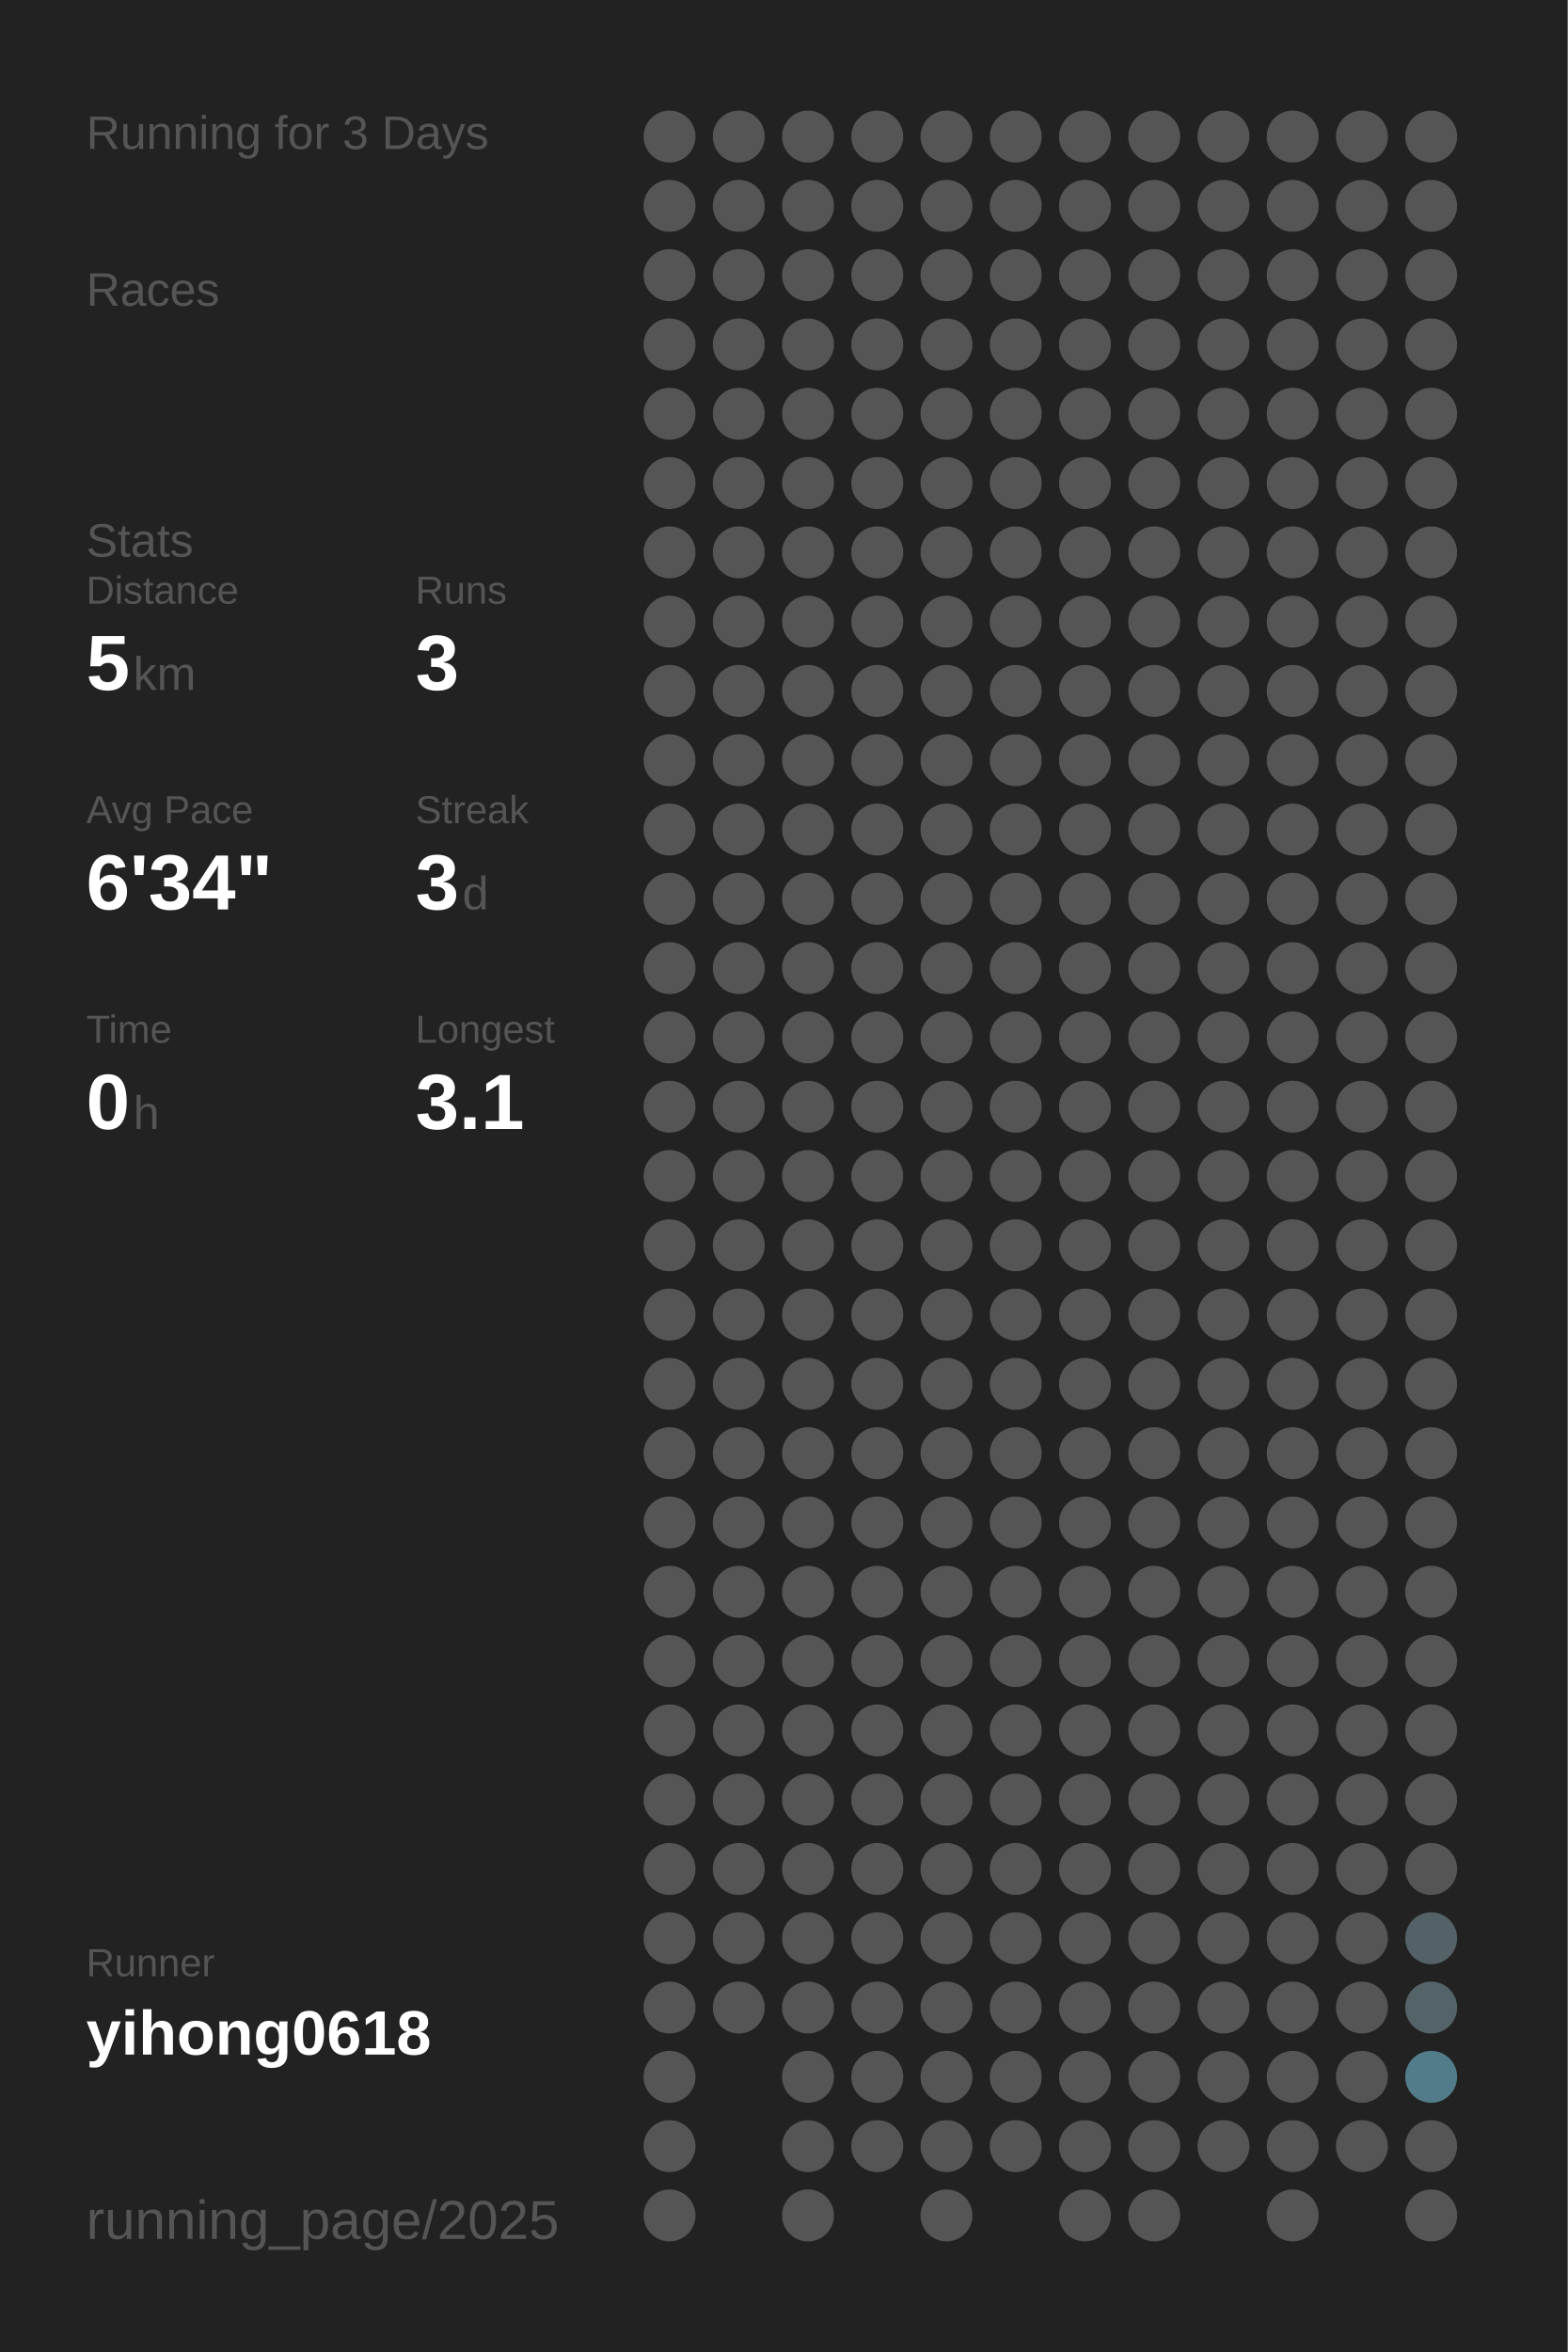
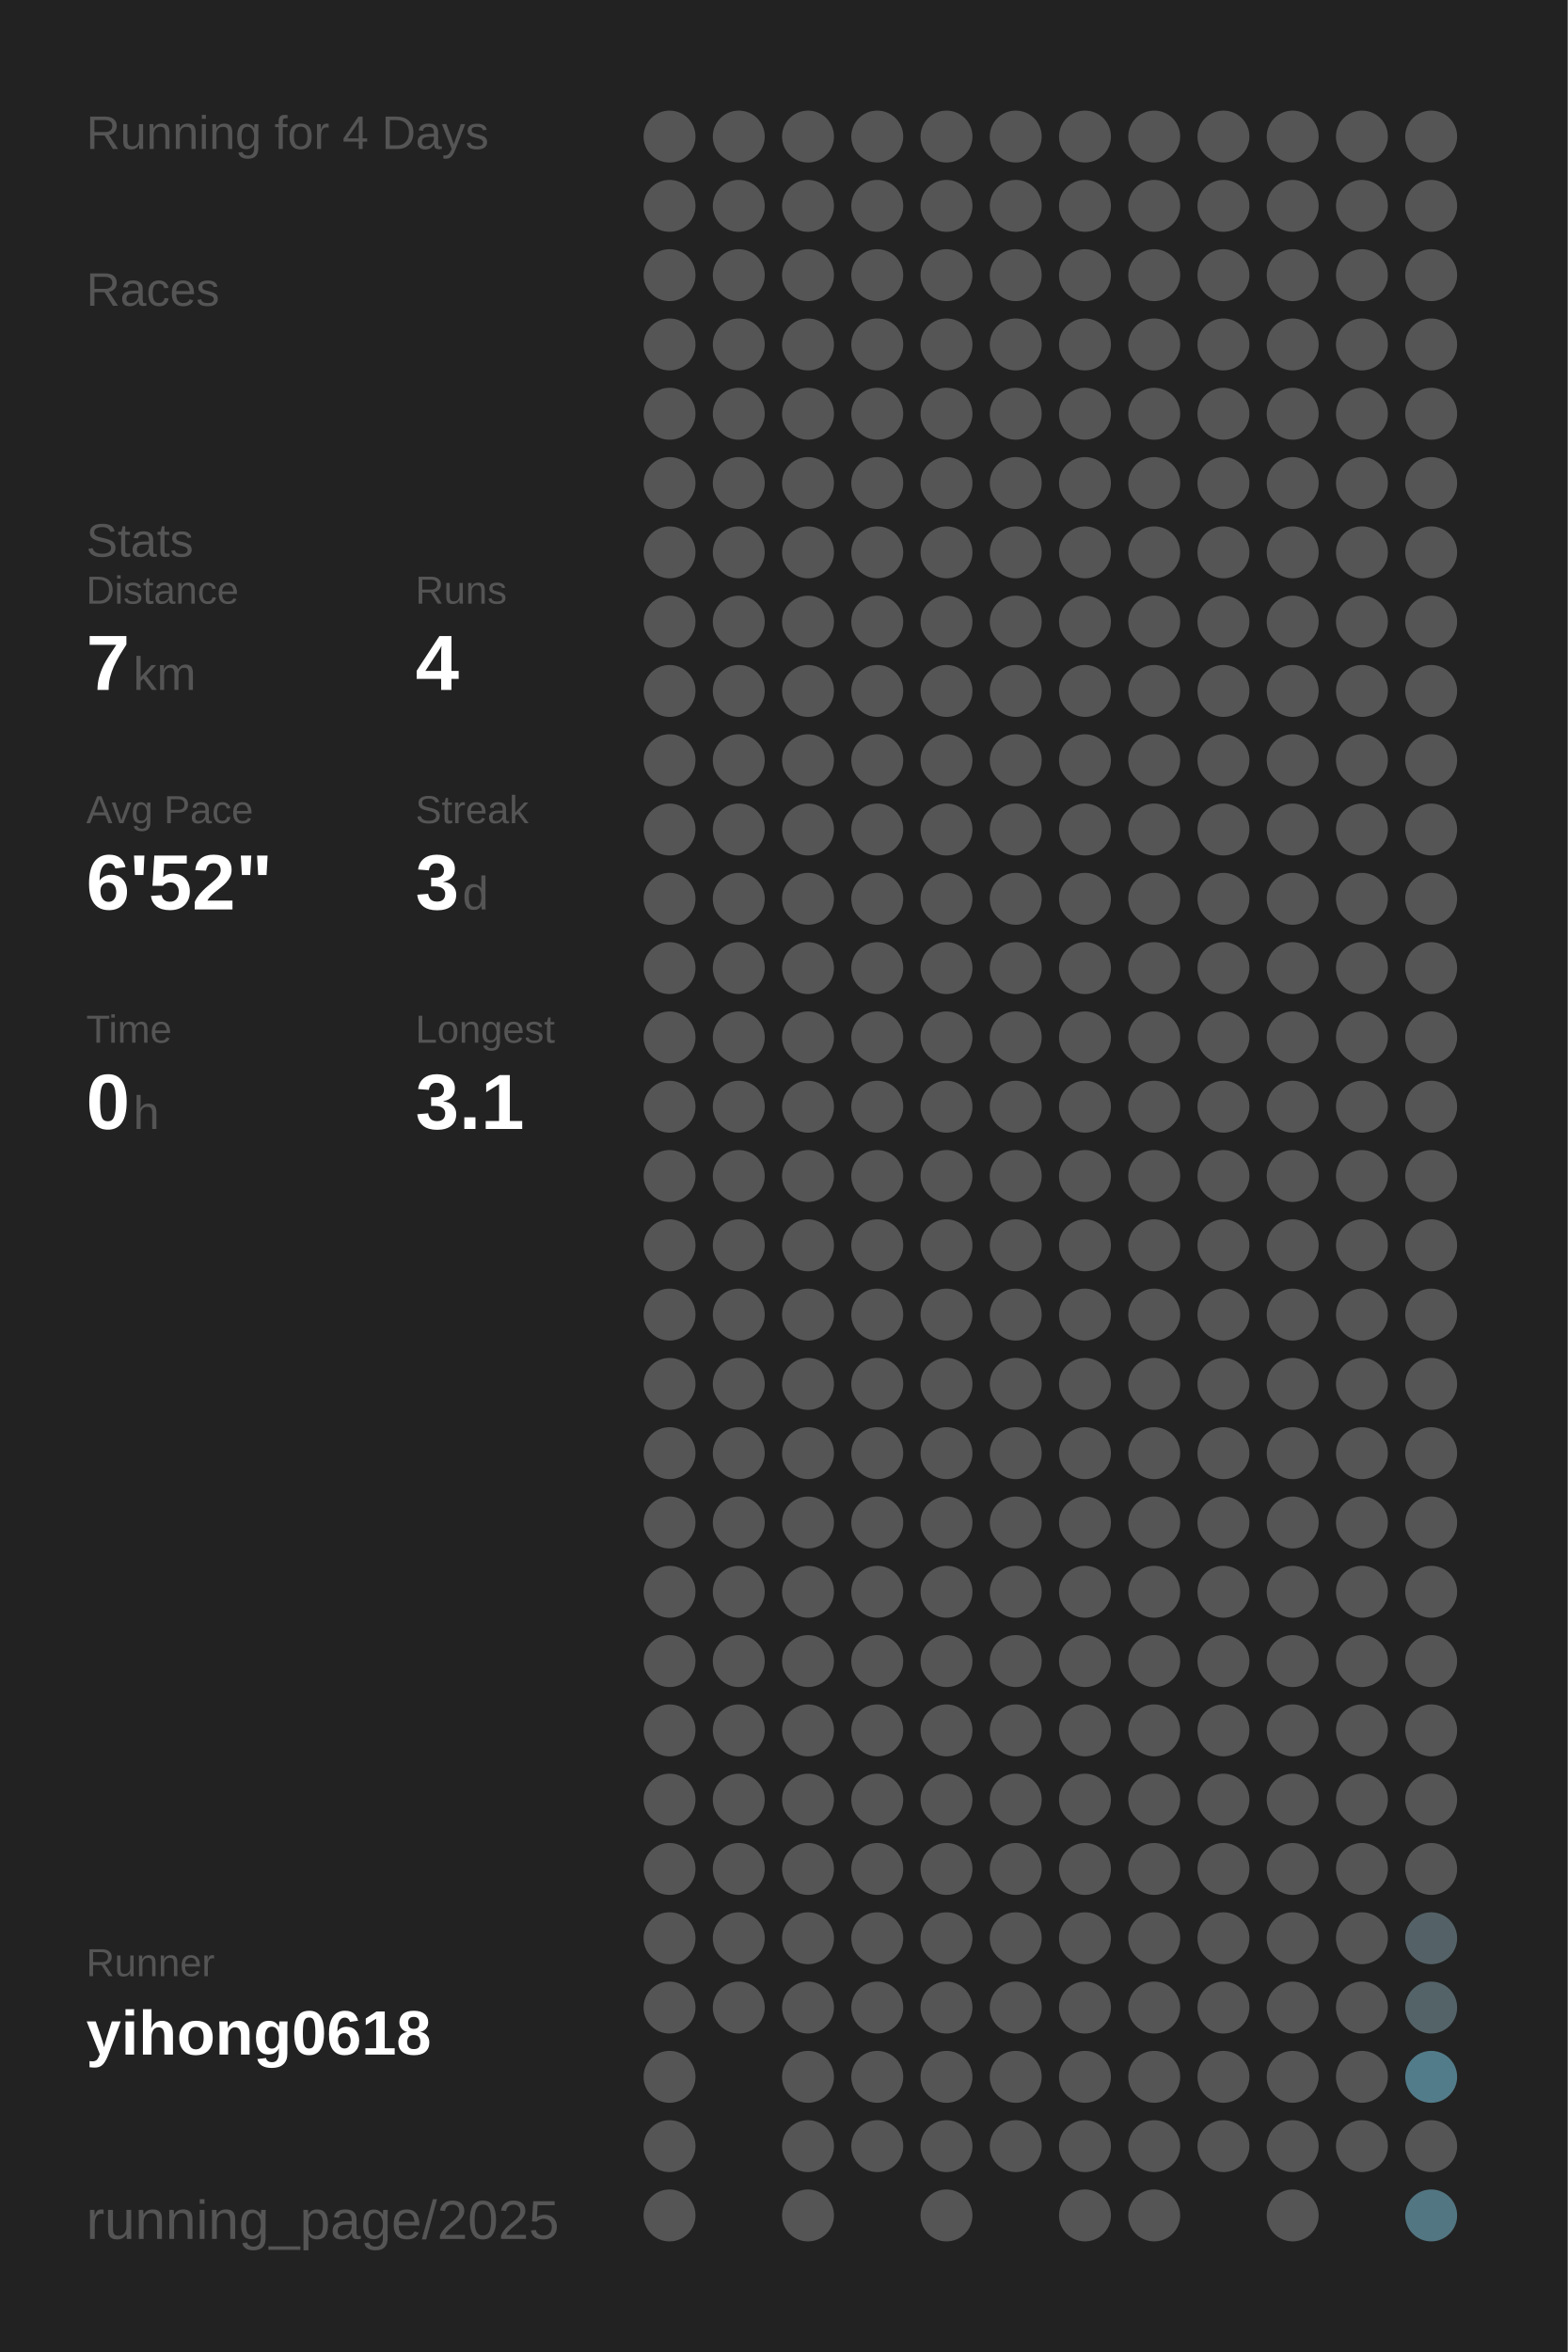
<svg xmlns="http://www.w3.org/2000/svg" baseProfile="full" height="300mm" version="1.1" viewBox="0,0,200,300" width="200mm">
  <defs />
  <rect fill="#222222" height="300" width="200" x="0" y="0" />
-   <text fill="#555555" style="font-size:6px; font-family:Arial;" x="11" y="19">Running for 3 Days</text>
+   <text fill="#555555" style="font-size:6px; font-family:Arial;" x="11" y="19">Running for 4 Days</text>
  <text fill="#555555" style="font-size:6px; font-family:Arial;" x="11" y="39">Races</text>
  <text fill="#555555" style="font-size:6px; font-family:Arial;" x="11" y="71">Stats</text>
  <text fill="#555555" style="font-size:5px; font-family:Arial;" x="11" y="77">Distance</text>
-   <text fill="#FFFFFF" style="font-size:10px; font-family:Arial; font-weight:bold;" x="11" y="88">5</text>
+   <text fill="#FFFFFF" style="font-size:10px; font-family:Arial; font-weight:bold;" x="11" y="88">7</text>
  <text fill="#555555" style="font-size:6px; font-family:Arial;" x="17" y="88">km</text>
  <text fill="#555555" style="font-size:5px; font-family:Arial;" x="53" y="77">Runs</text>
-   <text fill="#FFFFFF" style="font-size:10px; font-family:Arial; font-weight:bold;" x="53" y="88">3</text>
+   <text fill="#FFFFFF" style="font-size:10px; font-family:Arial; font-weight:bold;" x="53" y="88">4</text>
  <text fill="#555555" style="font-size:5px; font-family:Arial;" x="11" y="105">Avg Pace</text>
-   <text fill="#FFFFFF" style="font-size:10px; font-family:Arial; font-weight:bold;" x="11" y="116">6'34"</text>
+   <text fill="#FFFFFF" style="font-size:10px; font-family:Arial; font-weight:bold;" x="11" y="116">6'52"</text>
  <text fill="#555555" style="font-size:5px; font-family:Arial;" x="53" y="105">Streak</text>
  <text fill="#FFFFFF" style="font-size:10px; font-family:Arial; font-weight:bold;" x="53" y="116">3</text>
  <text fill="#555555" style="font-size:6px; font-family:Arial;" x="59" y="116">d</text>
  <text fill="#555555" style="font-size:5px; font-family:Arial;" x="11" y="133">Time</text>
  <text fill="#FFFFFF" style="font-size:10px; font-family:Arial; font-weight:bold;" x="11" y="144">0</text>
  <text fill="#555555" style="font-size:6px; font-family:Arial;" x="17" y="144">h</text>
  <text fill="#555555" style="font-size:5px; font-family:Arial;" x="53" y="133">Longest</text>
  <text fill="#FFFFFF" style="font-size:10px; font-family:Arial; font-weight:bold;" x="53" y="144">3.1</text>
  <text fill="#555555" style="font-size:5px; font-family:Arial;" x="11" y="252.065">Runner</text>
  <text fill="#FFFFFF" style="font-size:8px; font-family:Arial; font-weight:bold;" x="11" y="262.065">yihong0618</text>
  <text fill="#555555" style="font-size:7px; font-family:Arial;" x="11" y="285.581">running_page/2025</text>
  <circle cx="85.417" cy="17.419" fill="#555555" r="3.312" />
  <circle cx="85.417" cy="26.258" fill="#555555" r="3.312" />
  <circle cx="85.417" cy="35.097" fill="#555555" r="3.312" />
  <circle cx="85.417" cy="43.935" fill="#555555" r="3.312" />
  <circle cx="85.417" cy="52.774" fill="#555555" r="3.312" />
  <circle cx="85.417" cy="61.613" fill="#555555" r="3.312" />
  <circle cx="85.417" cy="70.452" fill="#555555" r="3.312" />
  <circle cx="85.417" cy="79.29" fill="#555555" r="3.312" />
  <circle cx="85.417" cy="88.129" fill="#555555" r="3.312" />
  <circle cx="85.417" cy="96.968" fill="#555555" r="3.312" />
  <circle cx="85.417" cy="105.806" fill="#555555" r="3.312" />
  <circle cx="85.417" cy="114.645" fill="#555555" r="3.312" />
  <circle cx="85.417" cy="123.484" fill="#555555" r="3.312" />
  <circle cx="85.417" cy="132.323" fill="#555555" r="3.312" />
  <circle cx="85.417" cy="141.161" fill="#555555" r="3.312" />
  <circle cx="85.417" cy="150" fill="#555555" r="3.312" />
  <circle cx="85.417" cy="158.839" fill="#555555" r="3.312" />
  <circle cx="85.417" cy="167.677" fill="#555555" r="3.312" />
  <circle cx="85.417" cy="176.516" fill="#555555" r="3.312" />
  <circle cx="85.417" cy="185.355" fill="#555555" r="3.312" />
  <circle cx="85.417" cy="194.194" fill="#555555" r="3.312" />
  <circle cx="85.417" cy="203.032" fill="#555555" r="3.312" />
  <circle cx="85.417" cy="211.871" fill="#555555" r="3.312" />
  <circle cx="85.417" cy="220.71" fill="#555555" r="3.312" />
  <circle cx="85.417" cy="229.548" fill="#555555" r="3.312" />
  <circle cx="85.417" cy="238.387" fill="#555555" r="3.312" />
  <circle cx="85.417" cy="247.226" fill="#555555" r="3.312" />
  <circle cx="85.417" cy="256.065" fill="#555555" r="3.312" />
  <circle cx="85.417" cy="264.903" fill="#555555" r="3.312" />
  <circle cx="85.417" cy="273.742" fill="#555555" r="3.312" />
  <circle cx="85.417" cy="282.581" fill="#555555" r="3.312" />
  <circle cx="94.25" cy="17.419" fill="#555555" r="3.312" />
  <circle cx="94.25" cy="26.258" fill="#555555" r="3.312" />
  <circle cx="94.25" cy="35.097" fill="#555555" r="3.312" />
  <circle cx="94.25" cy="43.935" fill="#555555" r="3.312" />
  <circle cx="94.25" cy="52.774" fill="#555555" r="3.312" />
  <circle cx="94.25" cy="61.613" fill="#555555" r="3.312" />
  <circle cx="94.25" cy="70.452" fill="#555555" r="3.312" />
  <circle cx="94.25" cy="79.29" fill="#555555" r="3.312" />
  <circle cx="94.25" cy="88.129" fill="#555555" r="3.312" />
  <circle cx="94.25" cy="96.968" fill="#555555" r="3.312" />
  <circle cx="94.25" cy="105.806" fill="#555555" r="3.312" />
  <circle cx="94.25" cy="114.645" fill="#555555" r="3.312" />
  <circle cx="94.25" cy="123.484" fill="#555555" r="3.312" />
  <circle cx="94.25" cy="132.323" fill="#555555" r="3.312" />
  <circle cx="94.25" cy="141.161" fill="#555555" r="3.312" />
  <circle cx="94.25" cy="150" fill="#555555" r="3.312" />
  <circle cx="94.25" cy="158.839" fill="#555555" r="3.312" />
  <circle cx="94.25" cy="167.677" fill="#555555" r="3.312" />
  <circle cx="94.25" cy="176.516" fill="#555555" r="3.312" />
  <circle cx="94.25" cy="185.355" fill="#555555" r="3.312" />
  <circle cx="94.25" cy="194.194" fill="#555555" r="3.312" />
  <circle cx="94.25" cy="203.032" fill="#555555" r="3.312" />
  <circle cx="94.25" cy="211.871" fill="#555555" r="3.312" />
  <circle cx="94.25" cy="220.71" fill="#555555" r="3.312" />
  <circle cx="94.25" cy="229.548" fill="#555555" r="3.312" />
  <circle cx="94.25" cy="238.387" fill="#555555" r="3.312" />
  <circle cx="94.25" cy="247.226" fill="#555555" r="3.312" />
  <circle cx="94.25" cy="256.065" fill="#555555" r="3.312" />
  <circle cx="103.083" cy="17.419" fill="#555555" r="3.312" />
  <circle cx="103.083" cy="26.258" fill="#555555" r="3.312" />
  <circle cx="103.083" cy="35.097" fill="#555555" r="3.312" />
  <circle cx="103.083" cy="43.935" fill="#555555" r="3.312" />
  <circle cx="103.083" cy="52.774" fill="#555555" r="3.312" />
  <circle cx="103.083" cy="61.613" fill="#555555" r="3.312" />
  <circle cx="103.083" cy="70.452" fill="#555555" r="3.312" />
  <circle cx="103.083" cy="79.29" fill="#555555" r="3.312" />
  <circle cx="103.083" cy="88.129" fill="#555555" r="3.312" />
  <circle cx="103.083" cy="96.968" fill="#555555" r="3.312" />
  <circle cx="103.083" cy="105.806" fill="#555555" r="3.312" />
  <circle cx="103.083" cy="114.645" fill="#555555" r="3.312" />
  <circle cx="103.083" cy="123.484" fill="#555555" r="3.312" />
  <circle cx="103.083" cy="132.323" fill="#555555" r="3.312" />
  <circle cx="103.083" cy="141.161" fill="#555555" r="3.312" />
  <circle cx="103.083" cy="150" fill="#555555" r="3.312" />
  <circle cx="103.083" cy="158.839" fill="#555555" r="3.312" />
  <circle cx="103.083" cy="167.677" fill="#555555" r="3.312" />
  <circle cx="103.083" cy="176.516" fill="#555555" r="3.312" />
  <circle cx="103.083" cy="185.355" fill="#555555" r="3.312" />
  <circle cx="103.083" cy="194.194" fill="#555555" r="3.312" />
  <circle cx="103.083" cy="203.032" fill="#555555" r="3.312" />
  <circle cx="103.083" cy="211.871" fill="#555555" r="3.312" />
  <circle cx="103.083" cy="220.71" fill="#555555" r="3.312" />
  <circle cx="103.083" cy="229.548" fill="#555555" r="3.312" />
  <circle cx="103.083" cy="238.387" fill="#555555" r="3.312" />
  <circle cx="103.083" cy="247.226" fill="#555555" r="3.312" />
  <circle cx="103.083" cy="256.065" fill="#555555" r="3.312" />
  <circle cx="103.083" cy="264.903" fill="#555555" r="3.312" />
  <circle cx="103.083" cy="273.742" fill="#555555" r="3.312" />
  <circle cx="103.083" cy="282.581" fill="#555555" r="3.312" />
  <circle cx="111.917" cy="17.419" fill="#555555" r="3.312" />
  <circle cx="111.917" cy="26.258" fill="#555555" r="3.312" />
  <circle cx="111.917" cy="35.097" fill="#555555" r="3.312" />
  <circle cx="111.917" cy="43.935" fill="#555555" r="3.312" />
  <circle cx="111.917" cy="52.774" fill="#555555" r="3.312" />
  <circle cx="111.917" cy="61.613" fill="#555555" r="3.312" />
  <circle cx="111.917" cy="70.452" fill="#555555" r="3.312" />
  <circle cx="111.917" cy="79.29" fill="#555555" r="3.312" />
  <circle cx="111.917" cy="88.129" fill="#555555" r="3.312" />
  <circle cx="111.917" cy="96.968" fill="#555555" r="3.312" />
  <circle cx="111.917" cy="105.806" fill="#555555" r="3.312" />
  <circle cx="111.917" cy="114.645" fill="#555555" r="3.312" />
  <circle cx="111.917" cy="123.484" fill="#555555" r="3.312" />
  <circle cx="111.917" cy="132.323" fill="#555555" r="3.312" />
  <circle cx="111.917" cy="141.161" fill="#555555" r="3.312" />
  <circle cx="111.917" cy="150" fill="#555555" r="3.312" />
  <circle cx="111.917" cy="158.839" fill="#555555" r="3.312" />
  <circle cx="111.917" cy="167.677" fill="#555555" r="3.312" />
  <circle cx="111.917" cy="176.516" fill="#555555" r="3.312" />
  <circle cx="111.917" cy="185.355" fill="#555555" r="3.312" />
  <circle cx="111.917" cy="194.194" fill="#555555" r="3.312" />
  <circle cx="111.917" cy="203.032" fill="#555555" r="3.312" />
  <circle cx="111.917" cy="211.871" fill="#555555" r="3.312" />
  <circle cx="111.917" cy="220.71" fill="#555555" r="3.312" />
  <circle cx="111.917" cy="229.548" fill="#555555" r="3.312" />
  <circle cx="111.917" cy="238.387" fill="#555555" r="3.312" />
  <circle cx="111.917" cy="247.226" fill="#555555" r="3.312" />
  <circle cx="111.917" cy="256.065" fill="#555555" r="3.312" />
  <circle cx="111.917" cy="264.903" fill="#555555" r="3.312" />
  <circle cx="111.917" cy="273.742" fill="#555555" r="3.312" />
  <circle cx="120.75" cy="17.419" fill="#555555" r="3.312" />
  <circle cx="120.75" cy="26.258" fill="#555555" r="3.312" />
  <circle cx="120.75" cy="35.097" fill="#555555" r="3.312" />
  <circle cx="120.75" cy="43.935" fill="#555555" r="3.312" />
  <circle cx="120.75" cy="52.774" fill="#555555" r="3.312" />
  <circle cx="120.75" cy="61.613" fill="#555555" r="3.312" />
  <circle cx="120.75" cy="70.452" fill="#555555" r="3.312" />
  <circle cx="120.75" cy="79.29" fill="#555555" r="3.312" />
  <circle cx="120.75" cy="88.129" fill="#555555" r="3.312" />
  <circle cx="120.75" cy="96.968" fill="#555555" r="3.312" />
  <circle cx="120.75" cy="105.806" fill="#555555" r="3.312" />
  <circle cx="120.75" cy="114.645" fill="#555555" r="3.312" />
  <circle cx="120.75" cy="123.484" fill="#555555" r="3.312" />
  <circle cx="120.75" cy="132.323" fill="#555555" r="3.312" />
  <circle cx="120.75" cy="141.161" fill="#555555" r="3.312" />
  <circle cx="120.75" cy="150" fill="#555555" r="3.312" />
  <circle cx="120.75" cy="158.839" fill="#555555" r="3.312" />
  <circle cx="120.75" cy="167.677" fill="#555555" r="3.312" />
  <circle cx="120.75" cy="176.516" fill="#555555" r="3.312" />
  <circle cx="120.75" cy="185.355" fill="#555555" r="3.312" />
  <circle cx="120.75" cy="194.194" fill="#555555" r="3.312" />
  <circle cx="120.75" cy="203.032" fill="#555555" r="3.312" />
  <circle cx="120.75" cy="211.871" fill="#555555" r="3.312" />
  <circle cx="120.75" cy="220.71" fill="#555555" r="3.312" />
  <circle cx="120.75" cy="229.548" fill="#555555" r="3.312" />
  <circle cx="120.75" cy="238.387" fill="#555555" r="3.312" />
  <circle cx="120.75" cy="247.226" fill="#555555" r="3.312" />
  <circle cx="120.75" cy="256.065" fill="#555555" r="3.312" />
  <circle cx="120.75" cy="264.903" fill="#555555" r="3.312" />
  <circle cx="120.75" cy="273.742" fill="#555555" r="3.312" />
  <circle cx="120.75" cy="282.581" fill="#555555" r="3.312" />
  <circle cx="129.583" cy="17.419" fill="#555555" r="3.312" />
  <circle cx="129.583" cy="26.258" fill="#555555" r="3.312" />
  <circle cx="129.583" cy="35.097" fill="#555555" r="3.312" />
  <circle cx="129.583" cy="43.935" fill="#555555" r="3.312" />
  <circle cx="129.583" cy="52.774" fill="#555555" r="3.312" />
  <circle cx="129.583" cy="61.613" fill="#555555" r="3.312" />
  <circle cx="129.583" cy="70.452" fill="#555555" r="3.312" />
  <circle cx="129.583" cy="79.29" fill="#555555" r="3.312" />
  <circle cx="129.583" cy="88.129" fill="#555555" r="3.312" />
  <circle cx="129.583" cy="96.968" fill="#555555" r="3.312" />
  <circle cx="129.583" cy="105.806" fill="#555555" r="3.312" />
  <circle cx="129.583" cy="114.645" fill="#555555" r="3.312" />
  <circle cx="129.583" cy="123.484" fill="#555555" r="3.312" />
  <circle cx="129.583" cy="132.323" fill="#555555" r="3.312" />
  <circle cx="129.583" cy="141.161" fill="#555555" r="3.312" />
  <circle cx="129.583" cy="150" fill="#555555" r="3.312" />
  <circle cx="129.583" cy="158.839" fill="#555555" r="3.312" />
  <circle cx="129.583" cy="167.677" fill="#555555" r="3.312" />
  <circle cx="129.583" cy="176.516" fill="#555555" r="3.312" />
  <circle cx="129.583" cy="185.355" fill="#555555" r="3.312" />
  <circle cx="129.583" cy="194.194" fill="#555555" r="3.312" />
  <circle cx="129.583" cy="203.032" fill="#555555" r="3.312" />
  <circle cx="129.583" cy="211.871" fill="#555555" r="3.312" />
  <circle cx="129.583" cy="220.71" fill="#555555" r="3.312" />
  <circle cx="129.583" cy="229.548" fill="#555555" r="3.312" />
  <circle cx="129.583" cy="238.387" fill="#555555" r="3.312" />
  <circle cx="129.583" cy="247.226" fill="#555555" r="3.312" />
  <circle cx="129.583" cy="256.065" fill="#555555" r="3.312" />
  <circle cx="129.583" cy="264.903" fill="#555555" r="3.312" />
  <circle cx="129.583" cy="273.742" fill="#555555" r="3.312" />
  <circle cx="138.417" cy="17.419" fill="#555555" r="3.312" />
  <circle cx="138.417" cy="26.258" fill="#555555" r="3.312" />
  <circle cx="138.417" cy="35.097" fill="#555555" r="3.312" />
  <circle cx="138.417" cy="43.935" fill="#555555" r="3.312" />
  <circle cx="138.417" cy="52.774" fill="#555555" r="3.312" />
  <circle cx="138.417" cy="61.613" fill="#555555" r="3.312" />
  <circle cx="138.417" cy="70.452" fill="#555555" r="3.312" />
  <circle cx="138.417" cy="79.29" fill="#555555" r="3.312" />
  <circle cx="138.417" cy="88.129" fill="#555555" r="3.312" />
  <circle cx="138.417" cy="96.968" fill="#555555" r="3.312" />
  <circle cx="138.417" cy="105.806" fill="#555555" r="3.312" />
  <circle cx="138.417" cy="114.645" fill="#555555" r="3.312" />
  <circle cx="138.417" cy="123.484" fill="#555555" r="3.312" />
  <circle cx="138.417" cy="132.323" fill="#555555" r="3.312" />
  <circle cx="138.417" cy="141.161" fill="#555555" r="3.312" />
  <circle cx="138.417" cy="150" fill="#555555" r="3.312" />
  <circle cx="138.417" cy="158.839" fill="#555555" r="3.312" />
  <circle cx="138.417" cy="167.677" fill="#555555" r="3.312" />
  <circle cx="138.417" cy="176.516" fill="#555555" r="3.312" />
  <circle cx="138.417" cy="185.355" fill="#555555" r="3.312" />
  <circle cx="138.417" cy="194.194" fill="#555555" r="3.312" />
  <circle cx="138.417" cy="203.032" fill="#555555" r="3.312" />
  <circle cx="138.417" cy="211.871" fill="#555555" r="3.312" />
  <circle cx="138.417" cy="220.71" fill="#555555" r="3.312" />
  <circle cx="138.417" cy="229.548" fill="#555555" r="3.312" />
  <circle cx="138.417" cy="238.387" fill="#555555" r="3.312" />
  <circle cx="138.417" cy="247.226" fill="#555555" r="3.312" />
  <circle cx="138.417" cy="256.065" fill="#555555" r="3.312" />
  <circle cx="138.417" cy="264.903" fill="#555555" r="3.312" />
  <circle cx="138.417" cy="273.742" fill="#555555" r="3.312" />
  <circle cx="138.417" cy="282.581" fill="#555555" r="3.312" />
  <circle cx="147.25" cy="17.419" fill="#555555" r="3.312" />
  <circle cx="147.25" cy="26.258" fill="#555555" r="3.312" />
  <circle cx="147.25" cy="35.097" fill="#555555" r="3.312" />
  <circle cx="147.25" cy="43.935" fill="#555555" r="3.312" />
  <circle cx="147.25" cy="52.774" fill="#555555" r="3.312" />
  <circle cx="147.25" cy="61.613" fill="#555555" r="3.312" />
  <circle cx="147.25" cy="70.452" fill="#555555" r="3.312" />
  <circle cx="147.25" cy="79.29" fill="#555555" r="3.312" />
  <circle cx="147.25" cy="88.129" fill="#555555" r="3.312" />
  <circle cx="147.25" cy="96.968" fill="#555555" r="3.312" />
  <circle cx="147.25" cy="105.806" fill="#555555" r="3.312" />
  <circle cx="147.25" cy="114.645" fill="#555555" r="3.312" />
  <circle cx="147.25" cy="123.484" fill="#555555" r="3.312" />
  <circle cx="147.25" cy="132.323" fill="#555555" r="3.312" />
  <circle cx="147.25" cy="141.161" fill="#555555" r="3.312" />
  <circle cx="147.25" cy="150" fill="#555555" r="3.312" />
  <circle cx="147.25" cy="158.839" fill="#555555" r="3.312" />
  <circle cx="147.25" cy="167.677" fill="#555555" r="3.312" />
  <circle cx="147.25" cy="176.516" fill="#555555" r="3.312" />
  <circle cx="147.25" cy="185.355" fill="#555555" r="3.312" />
  <circle cx="147.25" cy="194.194" fill="#555555" r="3.312" />
  <circle cx="147.25" cy="203.032" fill="#555555" r="3.312" />
  <circle cx="147.25" cy="211.871" fill="#555555" r="3.312" />
  <circle cx="147.25" cy="220.71" fill="#555555" r="3.312" />
  <circle cx="147.25" cy="229.548" fill="#555555" r="3.312" />
  <circle cx="147.25" cy="238.387" fill="#555555" r="3.312" />
  <circle cx="147.25" cy="247.226" fill="#555555" r="3.312" />
  <circle cx="147.25" cy="256.065" fill="#555555" r="3.312" />
  <circle cx="147.25" cy="264.903" fill="#555555" r="3.312" />
  <circle cx="147.25" cy="273.742" fill="#555555" r="3.312" />
  <circle cx="147.25" cy="282.581" fill="#555555" r="3.312" />
  <circle cx="156.083" cy="17.419" fill="#555555" r="3.312" />
  <circle cx="156.083" cy="26.258" fill="#555555" r="3.312" />
  <circle cx="156.083" cy="35.097" fill="#555555" r="3.312" />
  <circle cx="156.083" cy="43.935" fill="#555555" r="3.312" />
  <circle cx="156.083" cy="52.774" fill="#555555" r="3.312" />
  <circle cx="156.083" cy="61.613" fill="#555555" r="3.312" />
  <circle cx="156.083" cy="70.452" fill="#555555" r="3.312" />
  <circle cx="156.083" cy="79.29" fill="#555555" r="3.312" />
  <circle cx="156.083" cy="88.129" fill="#555555" r="3.312" />
  <circle cx="156.083" cy="96.968" fill="#555555" r="3.312" />
  <circle cx="156.083" cy="105.806" fill="#555555" r="3.312" />
  <circle cx="156.083" cy="114.645" fill="#555555" r="3.312" />
  <circle cx="156.083" cy="123.484" fill="#555555" r="3.312" />
  <circle cx="156.083" cy="132.323" fill="#555555" r="3.312" />
  <circle cx="156.083" cy="141.161" fill="#555555" r="3.312" />
  <circle cx="156.083" cy="150" fill="#555555" r="3.312" />
  <circle cx="156.083" cy="158.839" fill="#555555" r="3.312" />
  <circle cx="156.083" cy="167.677" fill="#555555" r="3.312" />
  <circle cx="156.083" cy="176.516" fill="#555555" r="3.312" />
  <circle cx="156.083" cy="185.355" fill="#555555" r="3.312" />
  <circle cx="156.083" cy="194.194" fill="#555555" r="3.312" />
  <circle cx="156.083" cy="203.032" fill="#555555" r="3.312" />
  <circle cx="156.083" cy="211.871" fill="#555555" r="3.312" />
  <circle cx="156.083" cy="220.71" fill="#555555" r="3.312" />
  <circle cx="156.083" cy="229.548" fill="#555555" r="3.312" />
  <circle cx="156.083" cy="238.387" fill="#555555" r="3.312" />
  <circle cx="156.083" cy="247.226" fill="#555555" r="3.312" />
  <circle cx="156.083" cy="256.065" fill="#555555" r="3.312" />
  <circle cx="156.083" cy="264.903" fill="#555555" r="3.312" />
  <circle cx="156.083" cy="273.742" fill="#555555" r="3.312" />
  <circle cx="164.917" cy="17.419" fill="#555555" r="3.312" />
  <circle cx="164.917" cy="26.258" fill="#555555" r="3.312" />
  <circle cx="164.917" cy="35.097" fill="#555555" r="3.312" />
  <circle cx="164.917" cy="43.935" fill="#555555" r="3.312" />
  <circle cx="164.917" cy="52.774" fill="#555555" r="3.312" />
  <circle cx="164.917" cy="61.613" fill="#555555" r="3.312" />
  <circle cx="164.917" cy="70.452" fill="#555555" r="3.312" />
  <circle cx="164.917" cy="79.29" fill="#555555" r="3.312" />
  <circle cx="164.917" cy="88.129" fill="#555555" r="3.312" />
  <circle cx="164.917" cy="96.968" fill="#555555" r="3.312" />
  <circle cx="164.917" cy="105.806" fill="#555555" r="3.312" />
  <circle cx="164.917" cy="114.645" fill="#555555" r="3.312" />
  <circle cx="164.917" cy="123.484" fill="#555555" r="3.312" />
  <circle cx="164.917" cy="132.323" fill="#555555" r="3.312" />
  <circle cx="164.917" cy="141.161" fill="#555555" r="3.312" />
  <circle cx="164.917" cy="150" fill="#555555" r="3.312" />
  <circle cx="164.917" cy="158.839" fill="#555555" r="3.312" />
  <circle cx="164.917" cy="167.677" fill="#555555" r="3.312" />
  <circle cx="164.917" cy="176.516" fill="#555555" r="3.312" />
  <circle cx="164.917" cy="185.355" fill="#555555" r="3.312" />
  <circle cx="164.917" cy="194.194" fill="#555555" r="3.312" />
  <circle cx="164.917" cy="203.032" fill="#555555" r="3.312" />
  <circle cx="164.917" cy="211.871" fill="#555555" r="3.312" />
  <circle cx="164.917" cy="220.71" fill="#555555" r="3.312" />
  <circle cx="164.917" cy="229.548" fill="#555555" r="3.312" />
  <circle cx="164.917" cy="238.387" fill="#555555" r="3.312" />
  <circle cx="164.917" cy="247.226" fill="#555555" r="3.312" />
  <circle cx="164.917" cy="256.065" fill="#555555" r="3.312" />
  <circle cx="164.917" cy="264.903" fill="#555555" r="3.312" />
  <circle cx="164.917" cy="273.742" fill="#555555" r="3.312" />
  <circle cx="164.917" cy="282.581" fill="#555555" r="3.312" />
  <circle cx="173.75" cy="17.419" fill="#555555" r="3.312" />
  <circle cx="173.75" cy="26.258" fill="#555555" r="3.312" />
  <circle cx="173.75" cy="35.097" fill="#555555" r="3.312" />
  <circle cx="173.75" cy="43.935" fill="#555555" r="3.312" />
  <circle cx="173.75" cy="52.774" fill="#555555" r="3.312" />
  <circle cx="173.75" cy="61.613" fill="#555555" r="3.312" />
  <circle cx="173.75" cy="70.452" fill="#555555" r="3.312" />
  <circle cx="173.75" cy="79.29" fill="#555555" r="3.312" />
  <circle cx="173.75" cy="88.129" fill="#555555" r="3.312" />
  <circle cx="173.75" cy="96.968" fill="#555555" r="3.312" />
  <circle cx="173.75" cy="105.806" fill="#555555" r="3.312" />
  <circle cx="173.75" cy="114.645" fill="#555555" r="3.312" />
  <circle cx="173.75" cy="123.484" fill="#555555" r="3.312" />
  <circle cx="173.75" cy="132.323" fill="#555555" r="3.312" />
  <circle cx="173.75" cy="141.161" fill="#555555" r="3.312" />
  <circle cx="173.75" cy="150" fill="#555555" r="3.312" />
  <circle cx="173.75" cy="158.839" fill="#555555" r="3.312" />
  <circle cx="173.75" cy="167.677" fill="#555555" r="3.312" />
  <circle cx="173.75" cy="176.516" fill="#555555" r="3.312" />
  <circle cx="173.75" cy="185.355" fill="#555555" r="3.312" />
  <circle cx="173.75" cy="194.194" fill="#555555" r="3.312" />
  <circle cx="173.75" cy="203.032" fill="#555555" r="3.312" />
  <circle cx="173.75" cy="211.871" fill="#555555" r="3.312" />
  <circle cx="173.75" cy="220.71" fill="#555555" r="3.312" />
  <circle cx="173.75" cy="229.548" fill="#555555" r="3.312" />
  <circle cx="173.75" cy="238.387" fill="#555555" r="3.312" />
  <circle cx="173.75" cy="247.226" fill="#555555" r="3.312" />
  <circle cx="173.75" cy="256.065" fill="#555555" r="3.312" />
  <circle cx="173.75" cy="264.903" fill="#555555" r="3.312" />
  <circle cx="173.75" cy="273.742" fill="#555555" r="3.312" />
  <circle cx="182.583" cy="17.419" fill="#555555" r="3.312" />
  <circle cx="182.583" cy="26.258" fill="#555555" r="3.312" />
  <circle cx="182.583" cy="35.097" fill="#555555" r="3.312" />
  <circle cx="182.583" cy="43.935" fill="#555555" r="3.312" />
  <circle cx="182.583" cy="52.774" fill="#555555" r="3.312" />
  <circle cx="182.583" cy="61.613" fill="#555555" r="3.312" />
  <circle cx="182.583" cy="70.452" fill="#555555" r="3.312" />
  <circle cx="182.583" cy="79.29" fill="#555555" r="3.312" />
  <circle cx="182.583" cy="88.129" fill="#555555" r="3.312" />
  <circle cx="182.583" cy="96.968" fill="#555555" r="3.312" />
  <circle cx="182.583" cy="105.806" fill="#555555" r="3.312" />
  <circle cx="182.583" cy="114.645" fill="#555555" r="3.312" />
  <circle cx="182.583" cy="123.484" fill="#555555" r="3.312" />
  <circle cx="182.583" cy="132.323" fill="#555555" r="3.312" />
  <circle cx="182.583" cy="141.161" fill="#555555" r="3.312" />
  <circle cx="182.583" cy="150" fill="#555555" r="3.312" />
  <circle cx="182.583" cy="158.839" fill="#555555" r="3.312" />
  <circle cx="182.583" cy="167.677" fill="#555555" r="3.312" />
  <circle cx="182.583" cy="176.516" fill="#555555" r="3.312" />
  <circle cx="182.583" cy="185.355" fill="#555555" r="3.312" />
  <circle cx="182.583" cy="194.194" fill="#555555" r="3.312" />
  <circle cx="182.583" cy="203.032" fill="#555555" r="3.312" />
  <circle cx="182.583" cy="211.871" fill="#555555" r="3.312" />
  <circle cx="182.583" cy="220.71" fill="#555555" r="3.312" />
  <circle cx="182.583" cy="229.548" fill="#555555" r="3.312" />
  <circle cx="182.583" cy="238.387" fill="#555555" r="3.312" />
  <circle cx="182.583" cy="247.226" fill="#546267" r="3.312" />
  <circle cx="182.583" cy="256.065" fill="#546368" r="3.312" />
  <circle cx="182.583" cy="264.903" fill="#527c8a" r="3.312" />
  <circle cx="182.583" cy="273.742" fill="#555555" r="3.312" />
-   <circle cx="182.583" cy="282.581" fill="#555555" r="3.312" />
+   <circle cx="182.583" cy="282.581" fill="#527682" r="3.312" />
</svg>
